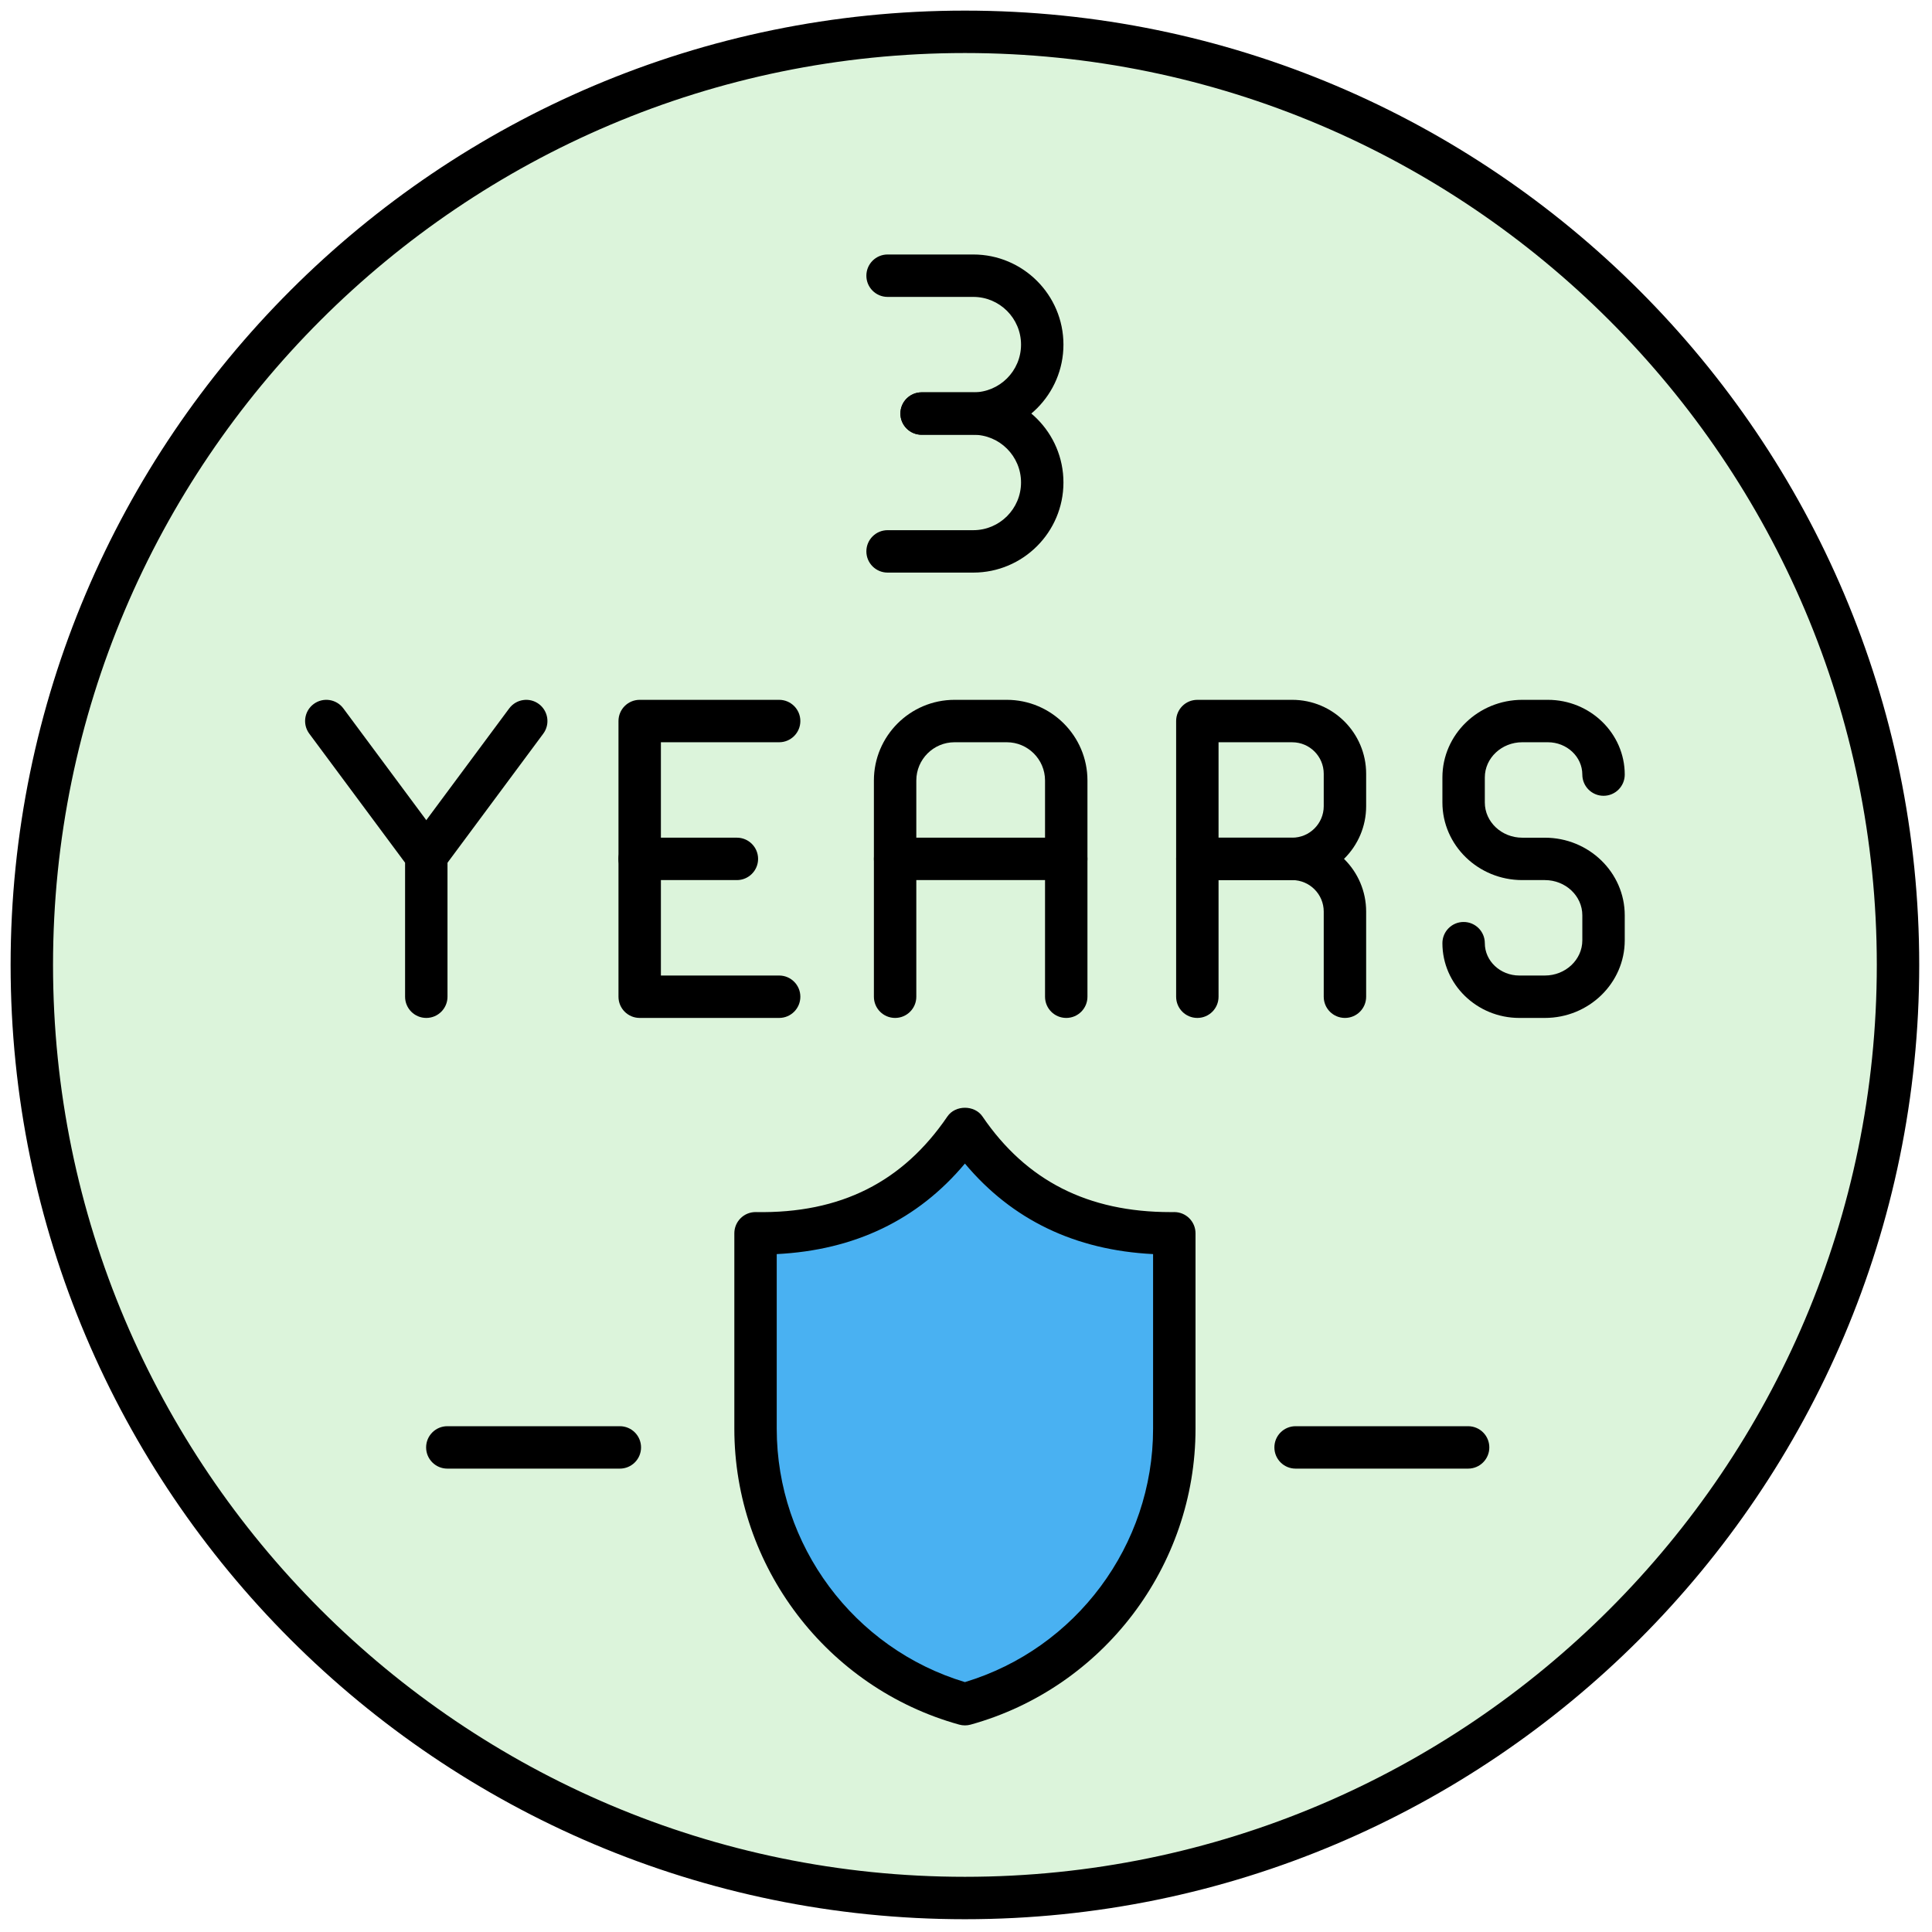
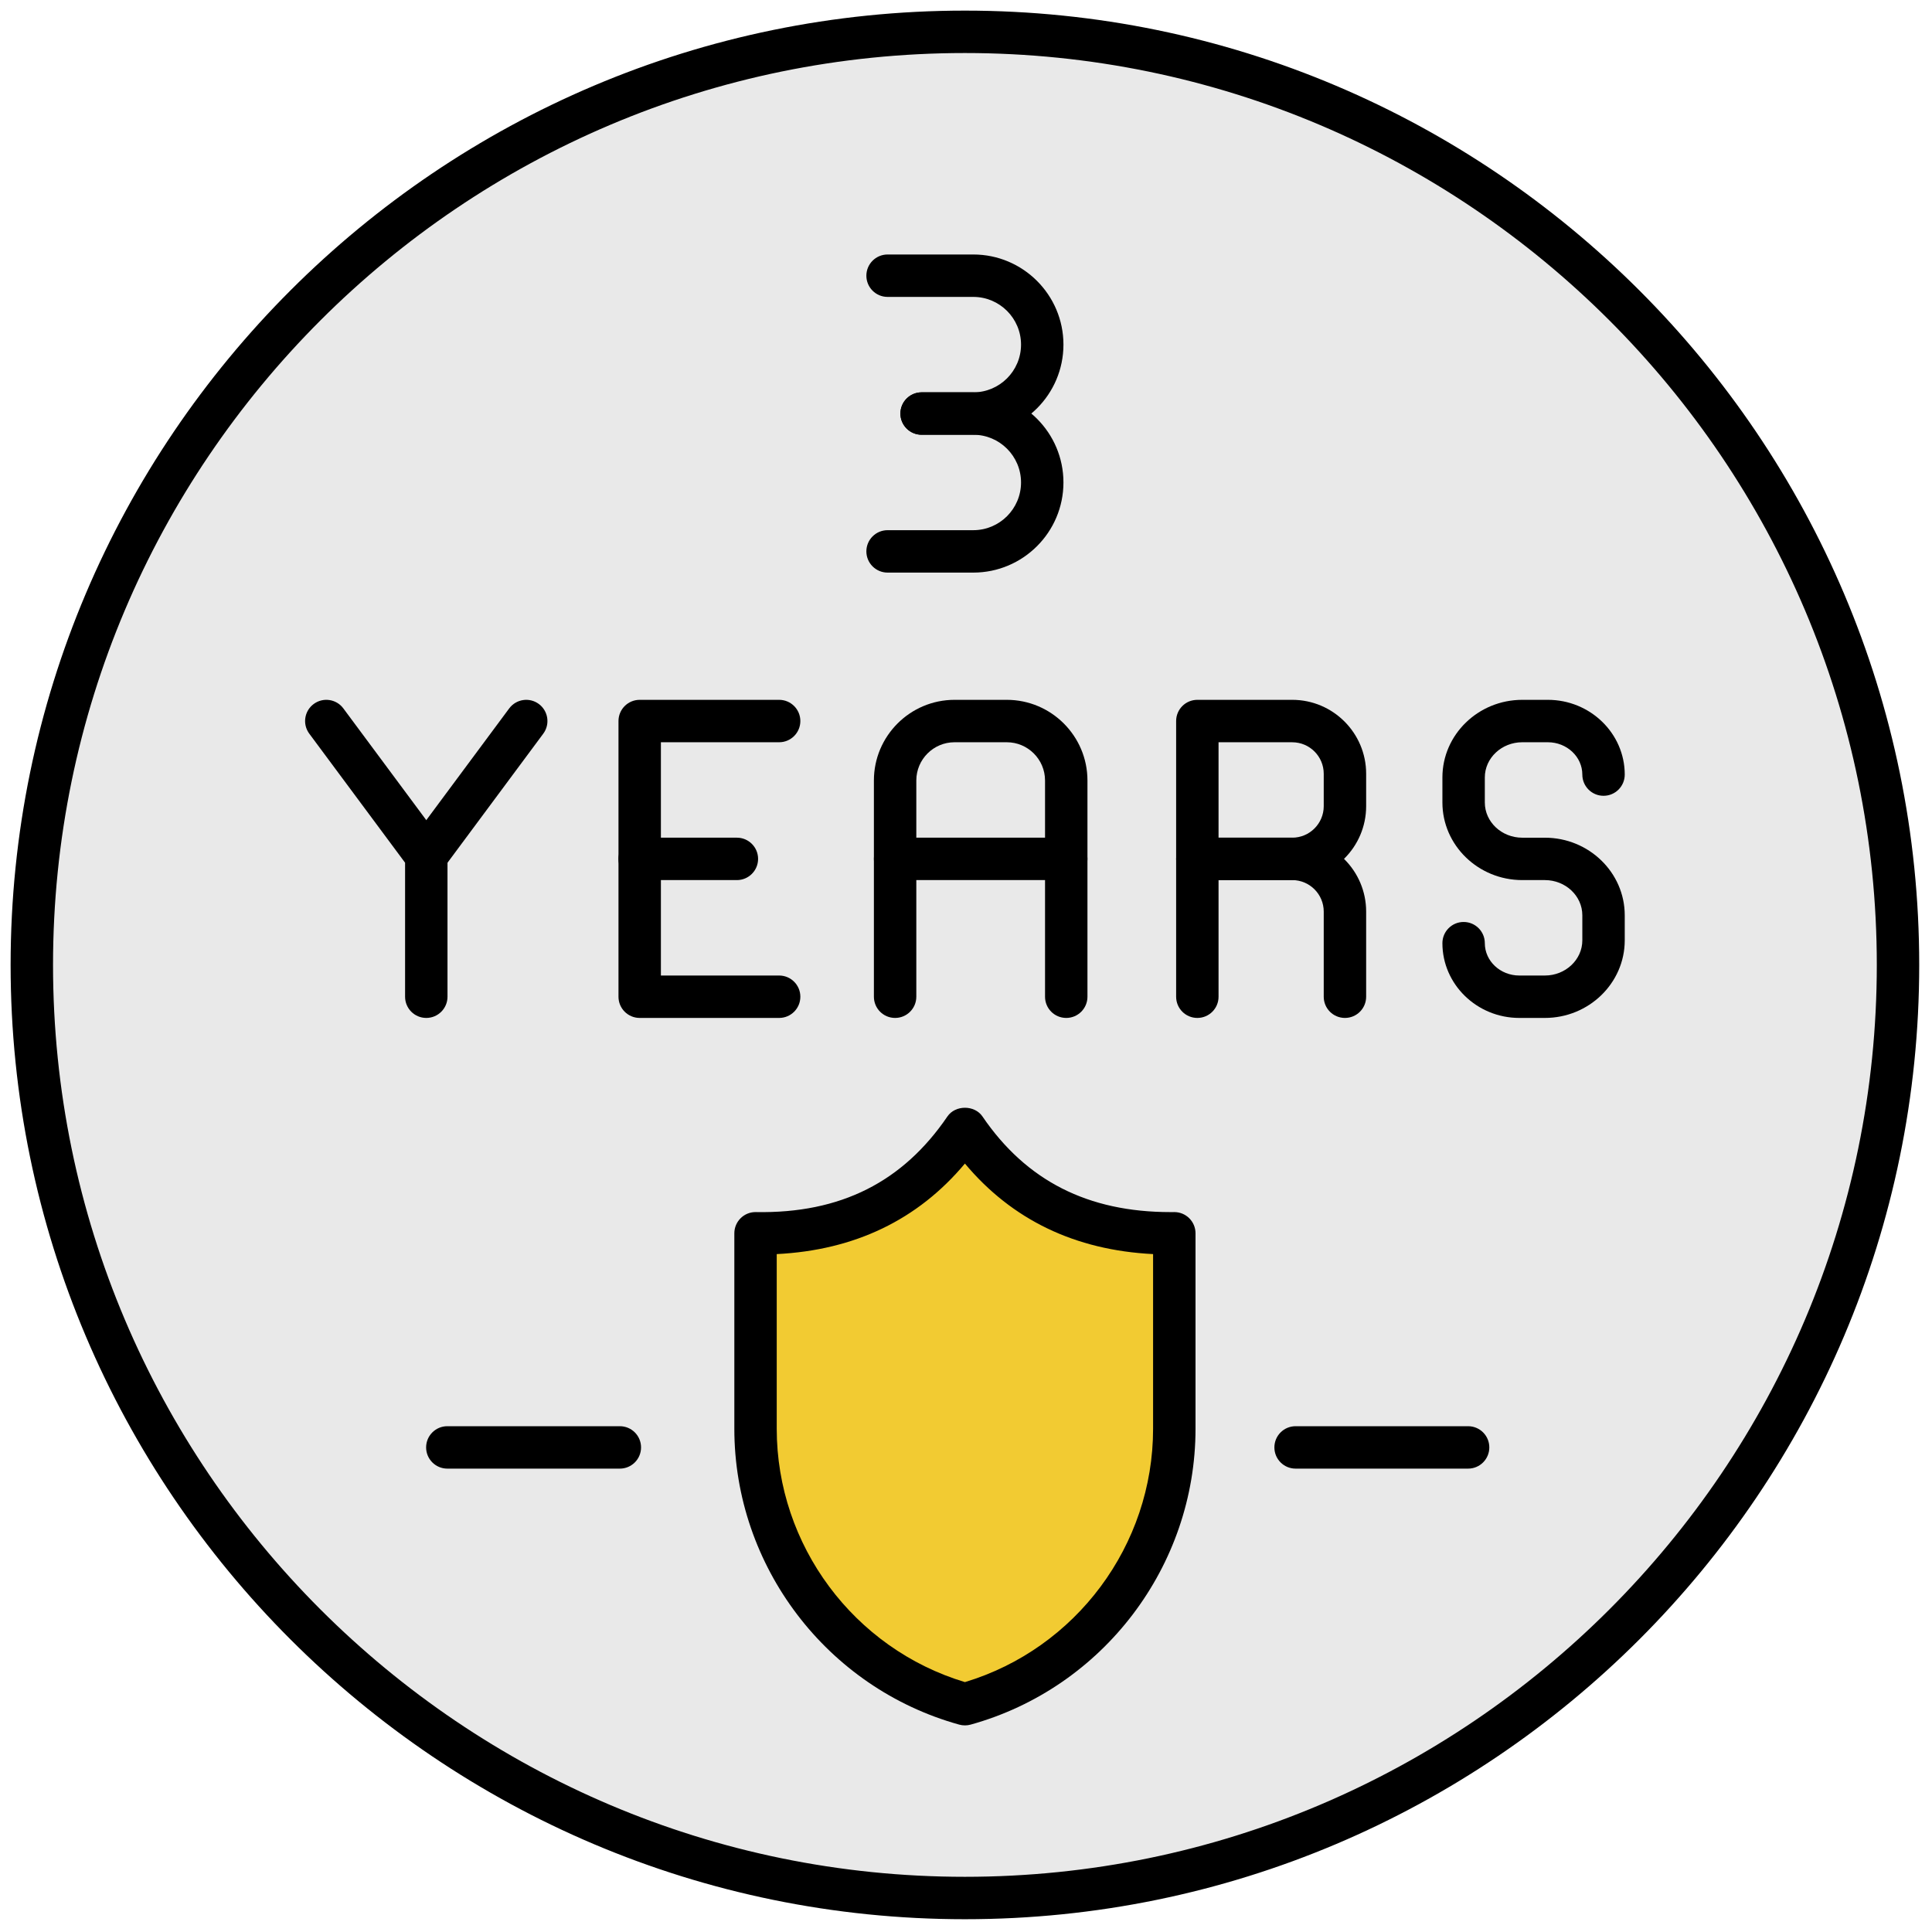
<svg xmlns="http://www.w3.org/2000/svg" version="1.1" width="256" height="256" viewBox="0 0 256 256" xml:space="preserve">
  <defs>
</defs>
  <g style="stroke: none; stroke-width: 0; stroke-dasharray: none; stroke-linecap: butt; stroke-linejoin: miter; stroke-miterlimit: 10; fill: none; fill-rule: nonzero; opacity: 1;" transform="translate(1.406593 1.406593) scale(2.81 2.81)">
-     <circle cx="45" cy="45" r="44" style="stroke: none; stroke-width: 1; stroke-dasharray: none; stroke-linecap: butt; stroke-linejoin: miter; stroke-miterlimit: 10; fill: rgb(220,244,219); fill-rule: nonzero; opacity: 1;" transform="  matrix(1 0 0 1 0 0) " />
+     <circle cx="45" cy="45" r="44" style="stroke: none; stroke-width: 1; stroke-dasharray: none; stroke-linecap: butt; stroke-linejoin: miter; stroke-miterlimit: 10; fill: #e9e9e9; fill-rule: nonzero; opacity: 1;" transform="  matrix(1 0 0 1 0 0) " />
    <path d="M 45 90 C 20.187 90 0 69.813 0 45 C 0 20.187 20.187 0 45 0 c 24.813 0 45 20.187 45 45 C 90 69.813 69.813 90 45 90 z M 45 2 C 21.29 2 2 21.29 2 45 c 0 23.71 19.29 43 43 43 c 23.71 0 43 -19.29 43 -43 C 88 21.29 68.71 2 45 2 z" style="stroke: none; stroke-width: 1; stroke-dasharray: none; stroke-linecap: butt; stroke-linejoin: miter; stroke-miterlimit: 10; fill: rgb(0,0,0); fill-rule: nonzero; opacity: 1;" transform=" matrix(1 0 0 1 0 0) " stroke-linecap="round" />
    <path d="M 19.601 47.5 c -0.552 0 -1 -0.447 -1 -1 v -6.319 l -4.517 -6.085 c -0.33 -0.444 -0.237 -1.07 0.207 -1.399 c 0.445 -0.33 1.071 -0.236 1.399 0.207 l 4.714 6.351 c 0.128 0.172 0.197 0.381 0.197 0.596 V 46.5 C 20.601 47.053 20.153 47.5 19.601 47.5 z" style="stroke: none; stroke-width: 1; stroke-dasharray: none; stroke-linecap: butt; stroke-linejoin: miter; stroke-miterlimit: 10; fill: rgb(0,0,0); fill-rule: nonzero; opacity: 1;" transform=" matrix(1 0 0 1 0 0) " stroke-linecap="round" />
    <path d="M 19.6 40.851 c -0.207 0 -0.416 -0.064 -0.595 -0.197 c -0.443 -0.33 -0.536 -0.956 -0.207 -1.399 l 4.713 -6.351 c 0.33 -0.443 0.957 -0.536 1.399 -0.207 c 0.443 0.33 0.536 0.956 0.207 1.399 l -4.713 6.351 C 20.208 40.711 19.905 40.851 19.6 40.851 z" style="stroke: none; stroke-width: 1; stroke-dasharray: none; stroke-linecap: butt; stroke-linejoin: miter; stroke-miterlimit: 10; fill: rgb(0,0,0); fill-rule: nonzero; opacity: 1;" transform=" matrix(1 0 0 1 0 0) " stroke-linecap="round" />
    <path d="M 36.24 47.5 h -6.576 c -0.552 0 -1 -0.447 -1 -1 v -13 c 0 -0.552 0.448 -1 1 -1 h 6.576 c 0.552 0 1 0.448 1 1 s -0.448 1 -1 1 h -5.576 v 11 h 5.576 c 0.552 0 1 0.448 1 1 C 37.24 47.053 36.792 47.5 36.24 47.5 z" style="stroke: none; stroke-width: 1; stroke-dasharray: none; stroke-linecap: butt; stroke-linejoin: miter; stroke-miterlimit: 10; fill: rgb(0,0,0); fill-rule: nonzero; opacity: 1;" transform=" matrix(1 0 0 1 0 0) " stroke-linecap="round" />
    <path d="M 34.247 41 h -4.583 c -0.552 0 -1 -0.448 -1 -1 s 0.448 -1 1 -1 h 4.583 c 0.552 0 1 0.448 1 1 S 34.799 41 34.247 41 z" style="stroke: none; stroke-width: 1; stroke-dasharray: none; stroke-linecap: butt; stroke-linejoin: miter; stroke-miterlimit: 10; fill: rgb(0,0,0); fill-rule: nonzero; opacity: 1;" transform=" matrix(1 0 0 1 0 0) " stroke-linecap="round" />
    <path d="M 49.778 47.5 c -0.553 0 -1 -0.447 -1 -1 V 36.303 c 0 -0.994 -0.81 -1.803 -1.804 -1.803 h -2.463 c -0.994 0 -1.803 0.809 -1.803 1.803 V 46.5 c 0 0.553 -0.448 1 -1 1 s -1 -0.447 -1 -1 V 36.303 c 0 -2.097 1.706 -3.803 3.803 -3.803 h 2.463 c 2.098 0 3.804 1.706 3.804 3.803 V 46.5 C 50.778 47.053 50.331 47.5 49.778 47.5 z" style="stroke: none; stroke-width: 1; stroke-dasharray: none; stroke-linecap: butt; stroke-linejoin: miter; stroke-miterlimit: 10; fill: rgb(0,0,0); fill-rule: nonzero; opacity: 1;" transform=" matrix(1 0 0 1 0 0) " stroke-linecap="round" />
    <path d="M 49.778 41 h -8.069 c -0.552 0 -1 -0.448 -1 -1 s 0.448 -1 1 -1 h 8.069 c 0.553 0 1 0.448 1 1 S 50.331 41 49.778 41 z" style="stroke: none; stroke-width: 1; stroke-dasharray: none; stroke-linecap: butt; stroke-linejoin: miter; stroke-miterlimit: 10; fill: rgb(0,0,0); fill-rule: nonzero; opacity: 1;" transform=" matrix(1 0 0 1 0 0) " stroke-linecap="round" />
    <path d="M 60.435 41 H 55.96 c -0.553 0 -1 -0.448 -1 -1 v -6.5 c 0 -0.552 0.447 -1 1 -1 h 4.475 c 1.922 0 3.485 1.563 3.485 3.485 v 1.529 C 63.92 39.437 62.356 41 60.435 41 z M 56.96 39 h 3.475 c 0.819 0 1.485 -0.667 1.485 -1.485 v -1.529 c 0 -0.819 -0.666 -1.485 -1.485 -1.485 H 56.96 V 39 z" style="stroke: none; stroke-width: 1; stroke-dasharray: none; stroke-linecap: butt; stroke-linejoin: miter; stroke-miterlimit: 10; fill: rgb(0,0,0); fill-rule: nonzero; opacity: 1;" transform=" matrix(1 0 0 1 0 0) " stroke-linecap="round" />
    <path d="M 62.92 47.5 c -0.553 0 -1 -0.447 -1 -1 v -4.015 c 0 -0.819 -0.666 -1.485 -1.485 -1.485 H 56.96 v 5.5 c 0 0.553 -0.447 1 -1 1 s -1 -0.447 -1 -1 V 40 c 0 -0.552 0.447 -1 1 -1 h 4.475 c 1.922 0 3.485 1.563 3.485 3.485 V 46.5 C 63.92 47.053 63.473 47.5 62.92 47.5 z" style="stroke: none; stroke-width: 1; stroke-dasharray: none; stroke-linecap: butt; stroke-linejoin: miter; stroke-miterlimit: 10; fill: rgb(0,0,0); fill-rule: nonzero; opacity: 1;" transform=" matrix(1 0 0 1 0 0) " stroke-linecap="round" />
    <path d="M 72.348 47.5 h -1.206 c -1.999 0 -3.626 -1.582 -3.626 -3.525 c 0 -0.552 0.447 -1 1 -1 s 1 0.448 1 1 c 0 0.841 0.729 1.525 1.626 1.525 h 1.206 c 0.974 0 1.766 -0.745 1.766 -1.66 V 42.66 c 0 -0.915 -0.792 -1.66 -1.766 -1.66 h -1.066 c -2.076 0 -3.766 -1.642 -3.766 -3.66 V 36.16 c 0 -2.018 1.689 -3.66 3.766 -3.66 h 1.206 c 1.999 0 3.626 1.582 3.626 3.525 c 0 0.552 -0.447 1 -1 1 s -1 -0.448 -1 -1 c 0 -0.841 -0.729 -1.525 -1.626 -1.525 h -1.206 c -0.974 0 -1.766 0.745 -1.766 1.66 v 1.181 c 0 0.915 0.792 1.66 1.766 1.66 h 1.066 c 2.076 0 3.766 1.642 3.766 3.66 v 1.181 C 76.113 45.858 74.424 47.5 72.348 47.5 z" style="stroke: none; stroke-width: 1; stroke-dasharray: none; stroke-linecap: butt; stroke-linejoin: miter; stroke-miterlimit: 10; fill: rgb(0,0,0); fill-rule: nonzero; opacity: 1;" transform=" matrix(1 0 0 1 0 0) " stroke-linecap="round" />
    <path d="M 45.396 20 h -2.438 c -0.552 0 -1 -0.448 -1 -1 s 0.448 -1 1 -1 h 2.438 c 1.24 0 2.25 -1.009 2.25 -2.25 s -1.01 -2.25 -2.25 -2.25 h -4.043 c -0.552 0 -1 -0.448 -1 -1 s 0.448 -1 1 -1 h 4.043 c 2.344 0 4.25 1.907 4.25 4.25 S 47.74 20 45.396 20 z" style="stroke: none; stroke-width: 1; stroke-dasharray: none; stroke-linecap: butt; stroke-linejoin: miter; stroke-miterlimit: 10; fill: rgb(0,0,0); fill-rule: nonzero; opacity: 1;" transform=" matrix(1 0 0 1 0 0) " stroke-linecap="round" />
    <path d="M 45.396 26.5 h -4.043 c -0.552 0 -1 -0.448 -1 -1 s 0.448 -1 1 -1 h 4.043 c 1.24 0 2.25 -1.009 2.25 -2.25 S 46.637 20 45.396 20 h -2.438 c -0.552 0 -1 -0.448 -1 -1 s 0.448 -1 1 -1 h 2.438 c 2.344 0 4.25 1.907 4.25 4.25 S 47.74 26.5 45.396 26.5 z" style="stroke: none; stroke-width: 1; stroke-dasharray: none; stroke-linecap: butt; stroke-linejoin: miter; stroke-miterlimit: 10; fill: rgb(0,0,0); fill-rule: nonzero; opacity: 1;" transform=" matrix(1 0 0 1 0 0) " stroke-linecap="round" />
-     <path d="M 35.127 57.655 L 35.127 57.655 l 0 9.217 c 0 6.195 4.181 11.411 9.873 12.989 c 5.693 -1.578 9.873 -6.794 9.873 -12.989 v -9.217 h 0 h 0 C 50.57 57.701 47.278 56.052 45 52.71 C 42.722 56.052 39.43 57.701 35.127 57.655" style="stroke: none; stroke-width: 1; stroke-dasharray: none; stroke-linecap: butt; stroke-linejoin: miter; stroke-miterlimit: 10; fill: rgb(73,177,242); fill-rule: nonzero; opacity: 1;" transform=" matrix(1 0 0 1 0 0) " stroke-linecap="round" />
+     <path d="M 35.127 57.655 L 35.127 57.655 l 0 9.217 c 0 6.195 4.181 11.411 9.873 12.989 c 5.693 -1.578 9.873 -6.794 9.873 -12.989 v -9.217 h 0 h 0 C 50.57 57.701 47.278 56.052 45 52.71 C 42.722 56.052 39.43 57.701 35.127 57.655" style="stroke: none; stroke-width: 1; stroke-dasharray: none; stroke-linecap: butt; stroke-linejoin: miter; stroke-miterlimit: 10; fill: #f2cb32; fill-rule: nonzero; opacity: 1;" transform=" matrix(1 0 0 1 0 0) " stroke-linecap="round" />
    <path d="M 45 80.86 c -0.09 0 -0.18 -0.012 -0.267 -0.036 c -6.245 -1.731 -10.606 -7.469 -10.606 -13.952 v -9.217 c 0 -0.267 0.107 -0.523 0.297 -0.711 c 0.189 -0.188 0.444 -0.292 0.714 -0.289 c 4.02 0.072 6.94 -1.433 9.037 -4.509 c 0.372 -0.547 1.28 -0.547 1.652 0 c 2.067 3.033 4.971 4.51 8.869 4.51 c 0.06 0 0.114 0.001 0.178 -0.001 c 0.264 0 0.516 0.104 0.703 0.289 c 0.19 0.188 0.297 0.444 0.297 0.711 v 9.217 c 0 6.483 -4.361 12.221 -10.606 13.952 C 45.18 80.849 45.09 80.86 45 80.86 z M 36.126 58.636 v 8.236 c 0 5.495 3.635 10.368 8.874 11.947 c 5.238 -1.579 8.873 -6.452 8.873 -11.947 v -8.236 c -3.677 -0.185 -6.652 -1.616 -8.873 -4.269 C 42.78 57.02 39.803 58.451 36.126 58.636 z" style="stroke: none; stroke-width: 1; stroke-dasharray: none; stroke-linecap: butt; stroke-linejoin: miter; stroke-miterlimit: 10; fill: rgb(0,0,0); fill-rule: nonzero; opacity: 1;" transform=" matrix(1 0 0 1 0 0) " stroke-linecap="round" />
    <path d="M 68.728 68.752 h -8.135 c -0.553 0 -1 -0.447 -1 -1 s 0.447 -1 1 -1 h 8.135 c 0.553 0 1 0.447 1 1 S 69.28 68.752 68.728 68.752 z" style="stroke: none; stroke-width: 1; stroke-dasharray: none; stroke-linecap: butt; stroke-linejoin: miter; stroke-miterlimit: 10; fill: rgb(0,0,0); fill-rule: nonzero; opacity: 1;" transform=" matrix(1 0 0 1 0 0) " stroke-linecap="round" />
    <path d="M 28.728 68.752 h -8.135 c -0.552 0 -1 -0.447 -1 -1 s 0.448 -1 1 -1 h 8.135 c 0.552 0 1 0.447 1 1 S 29.28 68.752 28.728 68.752 z" style="stroke: none; stroke-width: 1; stroke-dasharray: none; stroke-linecap: butt; stroke-linejoin: miter; stroke-miterlimit: 10; fill: rgb(0,0,0); fill-rule: nonzero; opacity: 1;" transform=" matrix(1 0 0 1 0 0) " stroke-linecap="round" />
  </g>
</svg>
